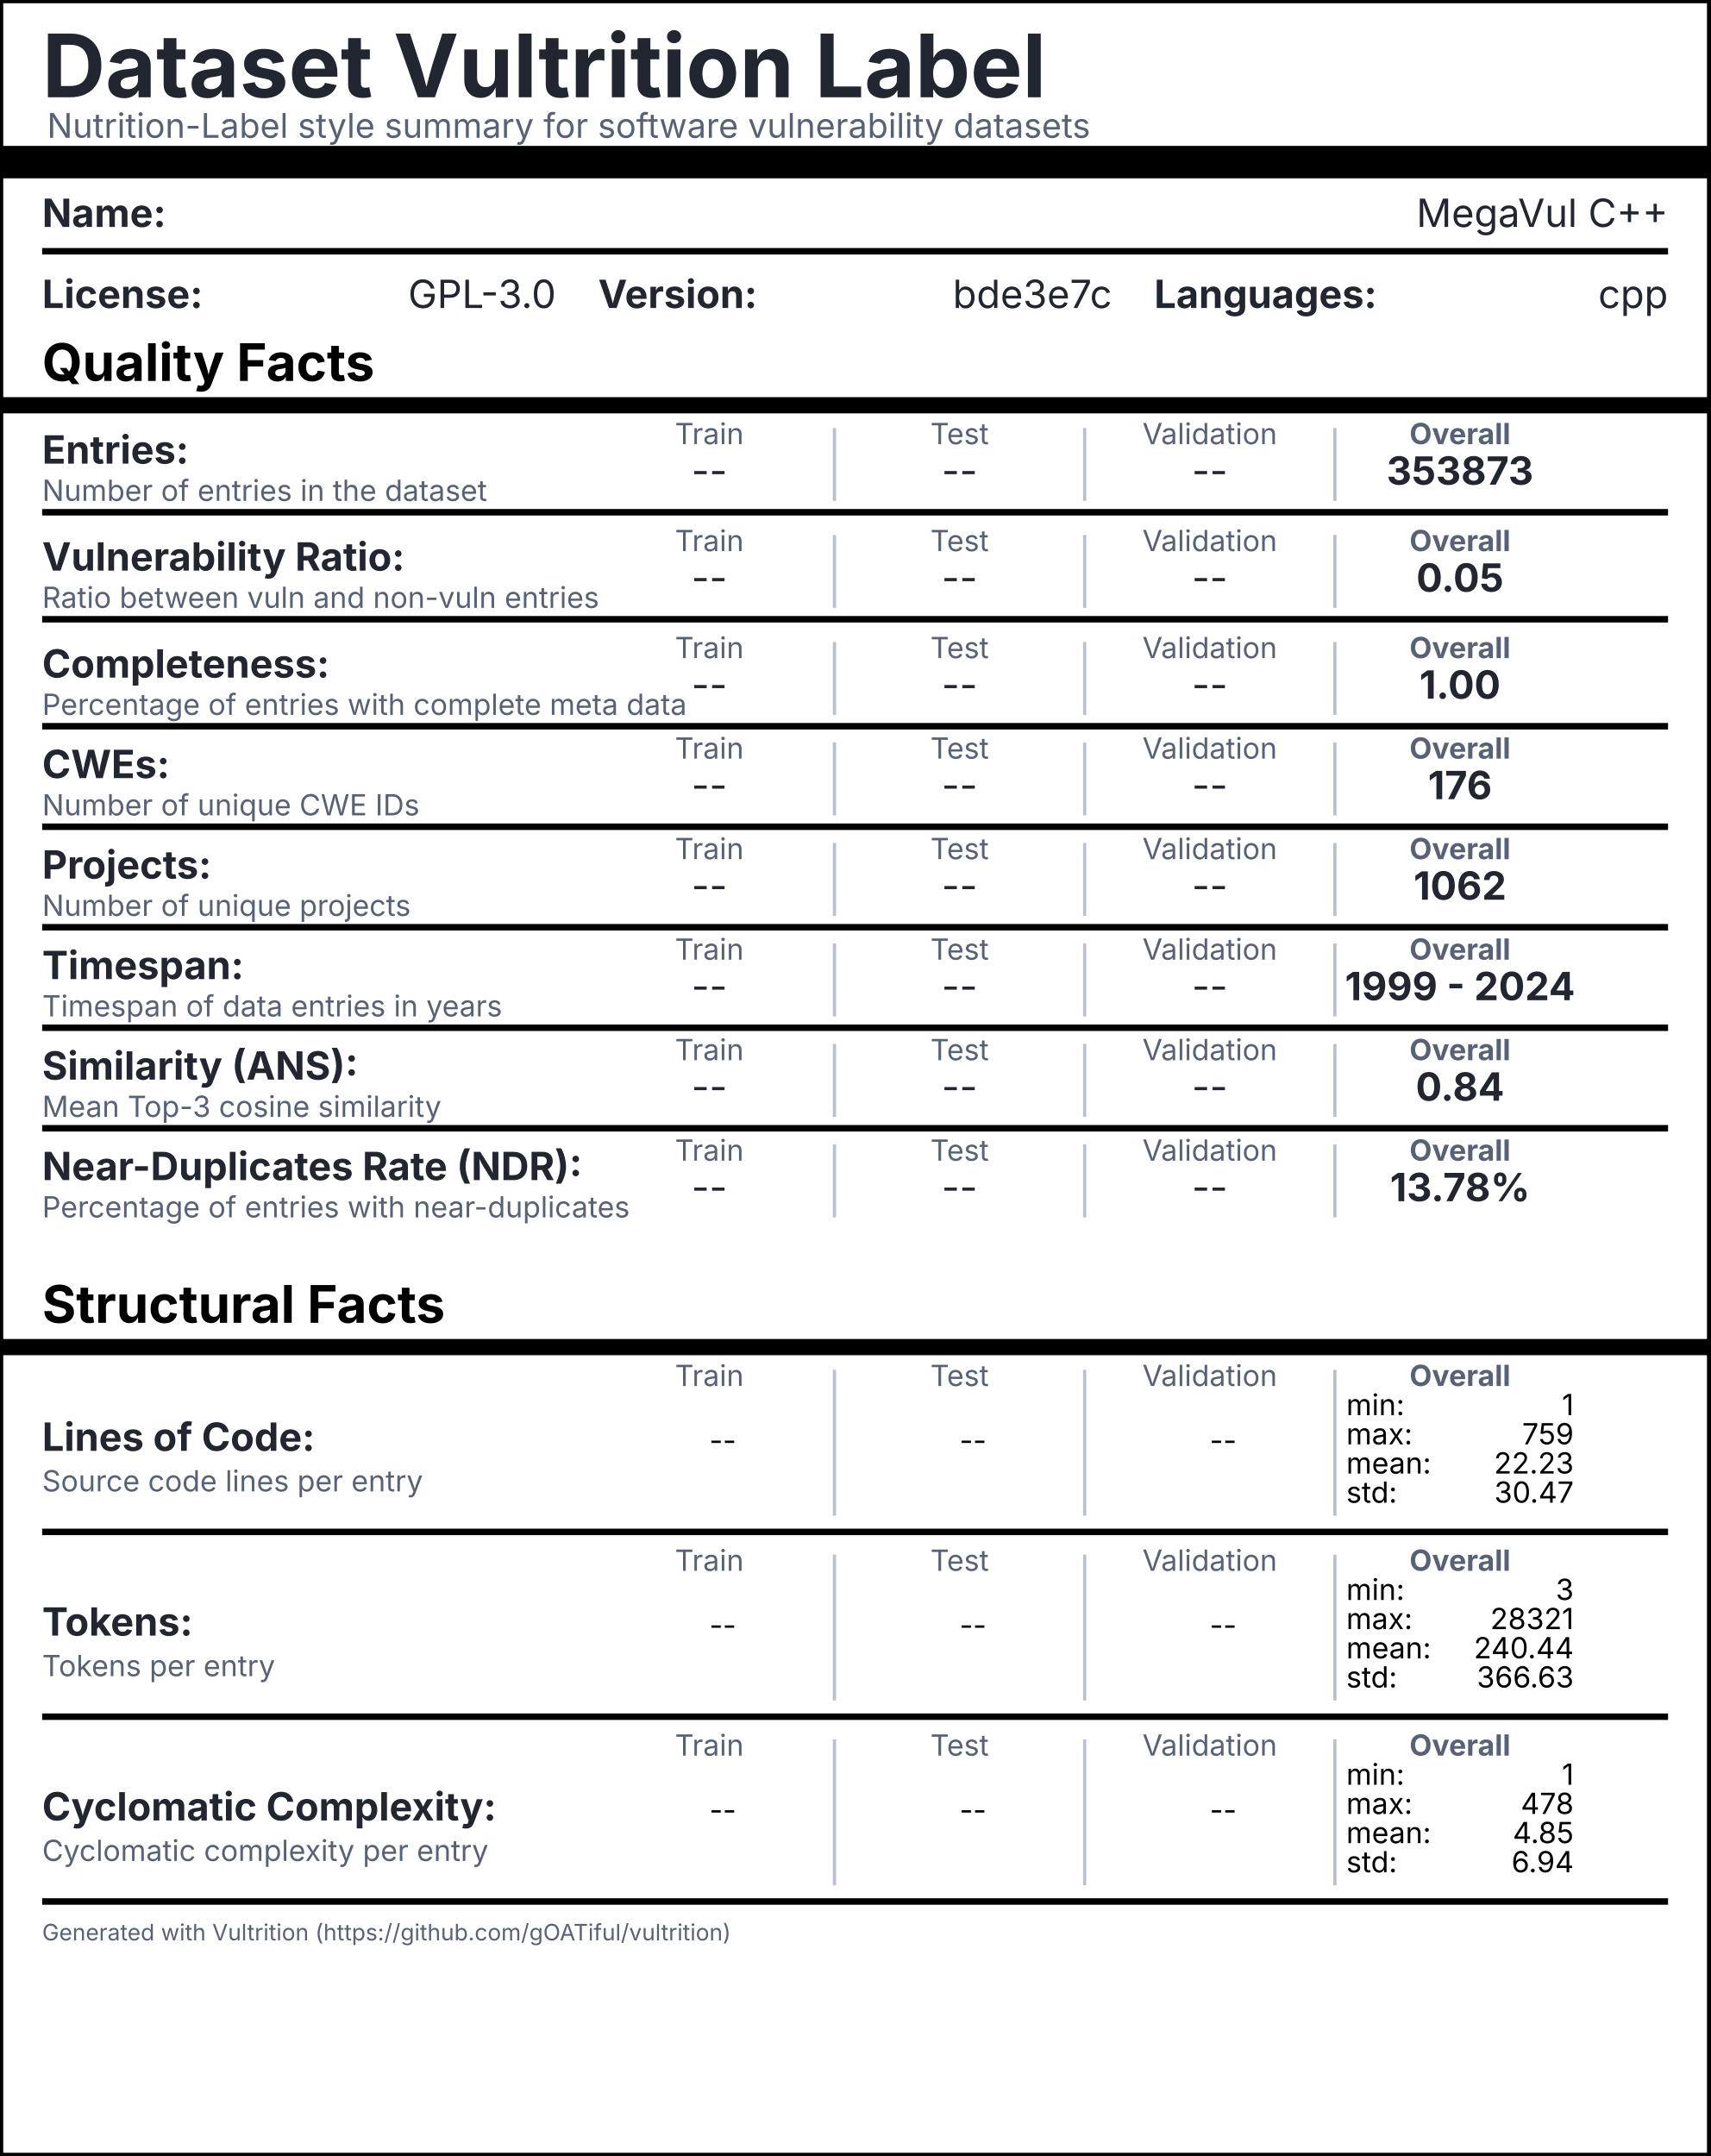
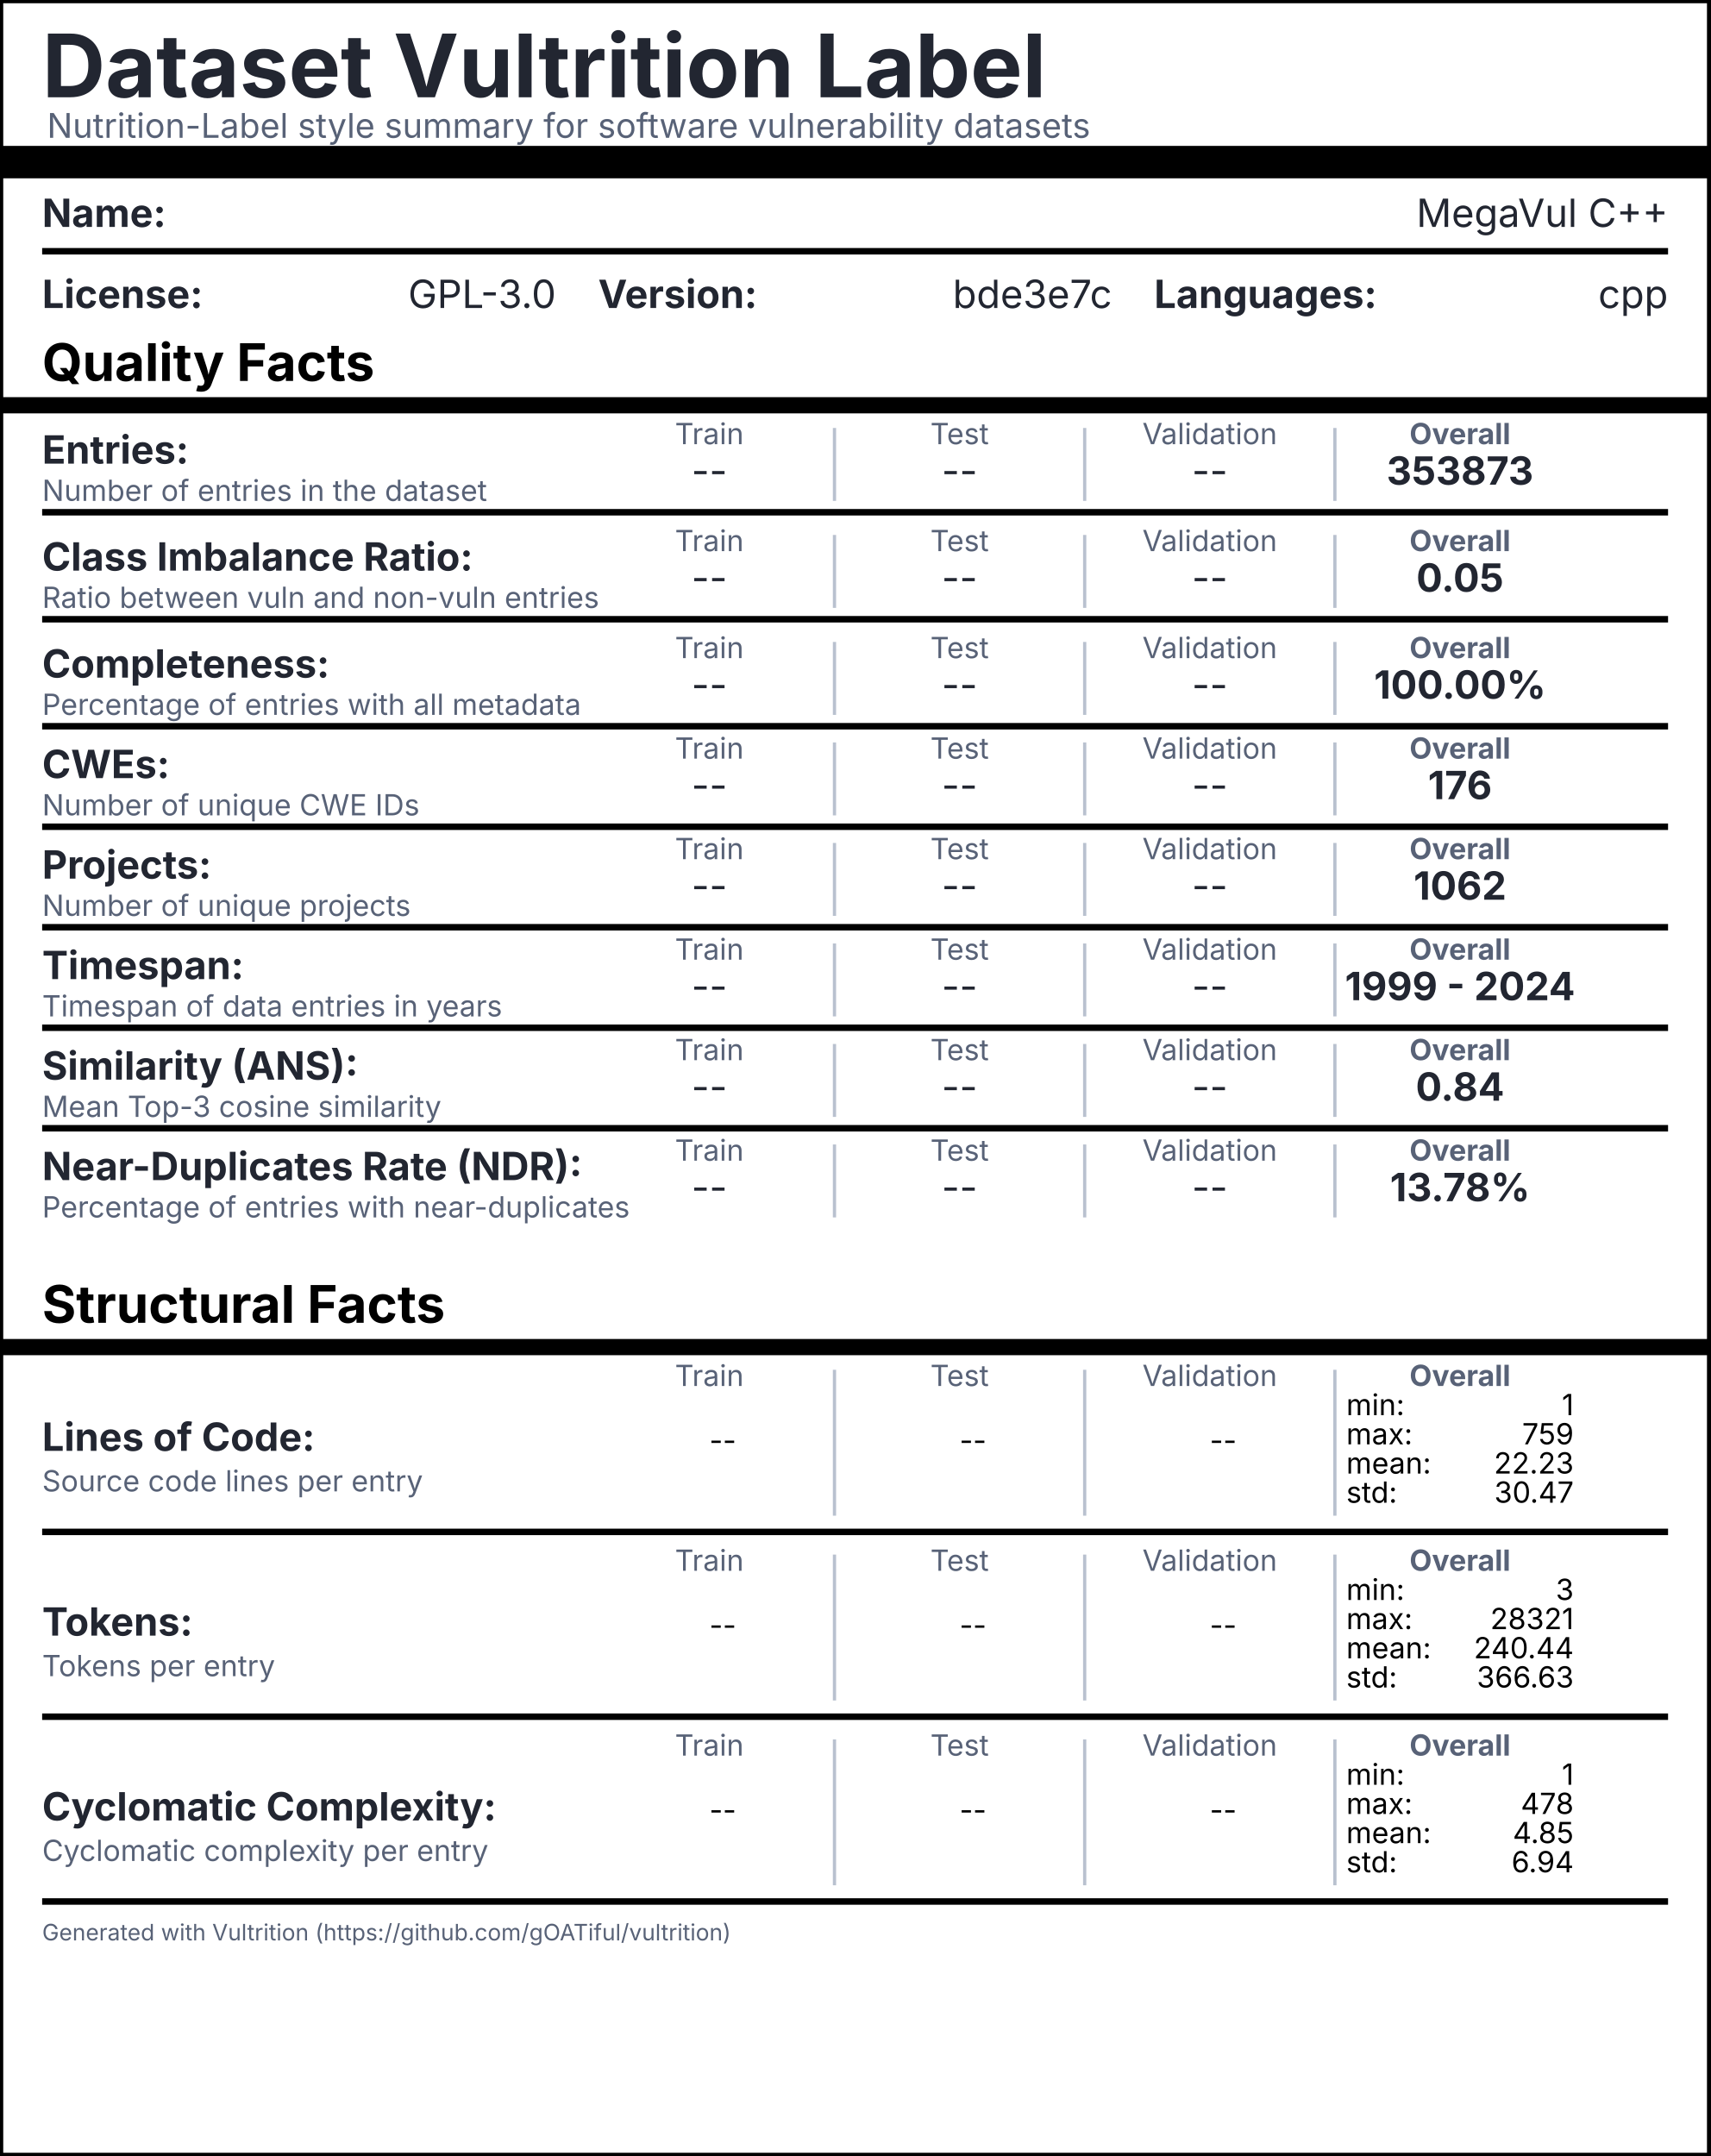
<svg xmlns="http://www.w3.org/2000/svg" baseProfile="tiny" height="1330px" version="1.2" viewBox="0,0,1055,1330" width="1055px">
  <defs />
  <rect fill="#ffffff" height="1330" stroke="#000000" stroke-width="4" width="1055" x="0" y="0" />
  <g />
  <text fill="#222631" font-family="Inter, Arial, Helvetica, sans-serif" font-size="54" font-weight="bold" x="26" y="60">Dataset Vultrition Label</text>
  <text fill="#586277" font-family="Inter, Arial, Helvetica, sans-serif" font-size="21" x="29" y="85">Nutrition-Label style summary for software vulnerability datasets</text>
  <line stroke="#000000" stroke-width="20" x1="0" x2="1055" y1="100" y2="100" />
  <text fill="#222631" font-family="Inter, Arial, Helvetica, sans-serif" font-size="24" font-weight="bold" x="26" y="140">Name:</text>
  <text fill="#222631" font-family="Inter, Arial, Helvetica, sans-serif" font-size="24" text-anchor="end" x="1029" y="140">MegaVul C++</text>
  <line stroke="#000000" stroke-width="4" x1="26" x2="1029" y1="155" y2="155" />
  <text fill="#222631" font-family="Inter, Arial, Helvetica, sans-serif" font-size="24" font-weight="bold" x="26.0" y="190">License:</text>
  <text fill="#222631" font-family="Inter, Arial, Helvetica, sans-serif" font-size="24" text-anchor="end" x="343.0" y="190">GPL-3.0</text>
  <text fill="#222631" font-family="Inter, Arial, Helvetica, sans-serif" font-size="24" font-weight="bold" x="369.0" y="190">Version:</text>
  <text fill="#222631" font-family="Inter, Arial, Helvetica, sans-serif" font-size="24" text-anchor="end" x="686.0" y="190">bde3e7c</text>
  <text fill="#222631" font-family="Inter, Arial, Helvetica, sans-serif" font-size="24" font-weight="bold" x="712.0" y="190">Languages:</text>
  <text fill="#222631" font-family="Inter, Arial, Helvetica, sans-serif" font-size="24" text-anchor="end" x="1029.0" y="190">cpp</text>
  <text fill="#000000" font-family="Inter, Arial, Helvetica, sans-serif" font-size="32" font-weight="bold" x="26" y="235">Quality Facts</text>
  <line stroke="#000000" stroke-width="10" x1="0" x2="1055" y1="250" y2="250" />
  <text fill="#222631" font-family="Inter, Arial, Helvetica, sans-serif" font-size="24" font-weight="bold" x="26" y="286">Entries:</text>
  <text fill="#586277" font-family="Inter, Arial, Helvetica, sans-serif" font-size="18" x="26" y="309">Number of entries in the dataset</text>
  <text fill="#586277" font-family="Inter, Arial, Helvetica, sans-serif" font-size="18" font-weight="normal" text-anchor="middle" x="437.6" y="274">Train</text>
  <text fill="#222631" font-family="Inter, Arial, Helvetica, sans-serif" font-size="24" font-weight="normal" text-anchor="middle" x="437.6" y="299">--</text>
  <line stroke="#b9c1cf" stroke-width="2" x1="514.775" x2="514.775" y1="264" y2="309" />
  <text fill="#586277" font-family="Inter, Arial, Helvetica, sans-serif" font-size="18" font-weight="normal" text-anchor="middle" x="591.95" y="274">Test</text>
  <text fill="#222631" font-family="Inter, Arial, Helvetica, sans-serif" font-size="24" font-weight="normal" text-anchor="middle" x="591.95" y="299">--</text>
  <line stroke="#b9c1cf" stroke-width="2" x1="669.125" x2="669.125" y1="264" y2="309" />
  <text fill="#586277" font-family="Inter, Arial, Helvetica, sans-serif" font-size="18" font-weight="normal" text-anchor="middle" x="746.3" y="274">Validation</text>
  <text fill="#222631" font-family="Inter, Arial, Helvetica, sans-serif" font-size="24" font-weight="normal" text-anchor="middle" x="746.3" y="299">--</text>
  <line stroke="#b9c1cf" stroke-width="2" x1="823.475" x2="823.475" y1="264" y2="309" />
  <text fill="#586277" font-family="Inter, Arial, Helvetica, sans-serif" font-size="18" font-weight="bold" text-anchor="middle" x="900.65" y="274">Overall</text>
  <text fill="#222631" font-family="Inter, Arial, Helvetica, sans-serif" font-size="24" font-weight="bold" text-anchor="middle" x="900.65" y="299">353873</text>
  <line stroke="#000000" stroke-width="4" x1="26" x2="1029" y1="316" y2="316" />
-   <text fill="#222631" font-family="Inter, Arial, Helvetica, sans-serif" font-size="24" font-weight="bold" x="26" y="352">Vulnerability Ratio:</text>
+   <text fill="#222631" font-family="Inter, Arial, Helvetica, sans-serif" font-size="24" font-weight="bold" x="26" y="352">Class Imbalance Ratio:</text>
  <text fill="#586277" font-family="Inter, Arial, Helvetica, sans-serif" font-size="18" x="26" y="375">Ratio between vuln and non-vuln entries</text>
  <text fill="#586277" font-family="Inter, Arial, Helvetica, sans-serif" font-size="18" font-weight="normal" text-anchor="middle" x="437.6" y="340">Train</text>
  <text fill="#222631" font-family="Inter, Arial, Helvetica, sans-serif" font-size="24" font-weight="normal" text-anchor="middle" x="437.6" y="365">--</text>
  <line stroke="#b9c1cf" stroke-width="2" x1="514.775" x2="514.775" y1="330" y2="375" />
  <text fill="#586277" font-family="Inter, Arial, Helvetica, sans-serif" font-size="18" font-weight="normal" text-anchor="middle" x="591.95" y="340">Test</text>
  <text fill="#222631" font-family="Inter, Arial, Helvetica, sans-serif" font-size="24" font-weight="normal" text-anchor="middle" x="591.95" y="365">--</text>
  <line stroke="#b9c1cf" stroke-width="2" x1="669.125" x2="669.125" y1="330" y2="375" />
  <text fill="#586277" font-family="Inter, Arial, Helvetica, sans-serif" font-size="18" font-weight="normal" text-anchor="middle" x="746.3" y="340">Validation</text>
  <text fill="#222631" font-family="Inter, Arial, Helvetica, sans-serif" font-size="24" font-weight="normal" text-anchor="middle" x="746.3" y="365">--</text>
  <line stroke="#b9c1cf" stroke-width="2" x1="823.475" x2="823.475" y1="330" y2="375" />
  <text fill="#586277" font-family="Inter, Arial, Helvetica, sans-serif" font-size="18" font-weight="bold" text-anchor="middle" x="900.65" y="340">Overall</text>
  <text fill="#222631" font-family="Inter, Arial, Helvetica, sans-serif" font-size="24" font-weight="bold" text-anchor="middle" x="900.65" y="365">0.05</text>
  <line stroke="#000000" stroke-width="4" x1="26" x2="1029" y1="382" y2="382" />
  <text fill="#222631" font-family="Inter, Arial, Helvetica, sans-serif" font-size="24" font-weight="bold" x="26" y="418">Completeness:</text>
-   <text fill="#586277" font-family="Inter, Arial, Helvetica, sans-serif" font-size="18" x="26" y="441">Percentage of entries with complete meta data</text>
+   <text fill="#586277" font-family="Inter, Arial, Helvetica, sans-serif" font-size="18" x="26" y="441">Percentage of entries with all metadata</text>
  <text fill="#586277" font-family="Inter, Arial, Helvetica, sans-serif" font-size="18" font-weight="normal" text-anchor="middle" x="437.6" y="406">Train</text>
  <text fill="#222631" font-family="Inter, Arial, Helvetica, sans-serif" font-size="24" font-weight="normal" text-anchor="middle" x="437.6" y="431">--</text>
  <line stroke="#b9c1cf" stroke-width="2" x1="514.775" x2="514.775" y1="396" y2="441" />
  <text fill="#586277" font-family="Inter, Arial, Helvetica, sans-serif" font-size="18" font-weight="normal" text-anchor="middle" x="591.95" y="406">Test</text>
  <text fill="#222631" font-family="Inter, Arial, Helvetica, sans-serif" font-size="24" font-weight="normal" text-anchor="middle" x="591.95" y="431">--</text>
  <line stroke="#b9c1cf" stroke-width="2" x1="669.125" x2="669.125" y1="396" y2="441" />
  <text fill="#586277" font-family="Inter, Arial, Helvetica, sans-serif" font-size="18" font-weight="normal" text-anchor="middle" x="746.3" y="406">Validation</text>
  <text fill="#222631" font-family="Inter, Arial, Helvetica, sans-serif" font-size="24" font-weight="normal" text-anchor="middle" x="746.3" y="431">--</text>
  <line stroke="#b9c1cf" stroke-width="2" x1="823.475" x2="823.475" y1="396" y2="441" />
  <text fill="#586277" font-family="Inter, Arial, Helvetica, sans-serif" font-size="18" font-weight="bold" text-anchor="middle" x="900.65" y="406">Overall</text>
-   <text fill="#222631" font-family="Inter, Arial, Helvetica, sans-serif" font-size="24" font-weight="bold" text-anchor="middle" x="900.65" y="431">1.00</text>
+   <text fill="#222631" font-family="Inter, Arial, Helvetica, sans-serif" font-size="24" font-weight="bold" text-anchor="middle" x="900.65" y="431">100.00%</text>
  <line stroke="#000000" stroke-width="4" x1="26" x2="1029" y1="448" y2="448" />
  <text fill="#222631" font-family="Inter, Arial, Helvetica, sans-serif" font-size="24" font-weight="bold" x="26" y="480">CWEs:</text>
  <text fill="#586277" font-family="Inter, Arial, Helvetica, sans-serif" font-size="18" x="26" y="503">Number of unique CWE IDs</text>
  <text fill="#586277" font-family="Inter, Arial, Helvetica, sans-serif" font-size="18" font-weight="normal" text-anchor="middle" x="437.6" y="468">Train</text>
  <text fill="#222631" font-family="Inter, Arial, Helvetica, sans-serif" font-size="24" font-weight="normal" text-anchor="middle" x="437.6" y="493">--</text>
  <line stroke="#b9c1cf" stroke-width="2" x1="514.775" x2="514.775" y1="458" y2="503" />
  <text fill="#586277" font-family="Inter, Arial, Helvetica, sans-serif" font-size="18" font-weight="normal" text-anchor="middle" x="591.95" y="468">Test</text>
  <text fill="#222631" font-family="Inter, Arial, Helvetica, sans-serif" font-size="24" font-weight="normal" text-anchor="middle" x="591.95" y="493">--</text>
  <line stroke="#b9c1cf" stroke-width="2" x1="669.125" x2="669.125" y1="458" y2="503" />
  <text fill="#586277" font-family="Inter, Arial, Helvetica, sans-serif" font-size="18" font-weight="normal" text-anchor="middle" x="746.3" y="468">Validation</text>
  <text fill="#222631" font-family="Inter, Arial, Helvetica, sans-serif" font-size="24" font-weight="normal" text-anchor="middle" x="746.3" y="493">--</text>
  <line stroke="#b9c1cf" stroke-width="2" x1="823.475" x2="823.475" y1="458" y2="503" />
  <text fill="#586277" font-family="Inter, Arial, Helvetica, sans-serif" font-size="18" font-weight="bold" text-anchor="middle" x="900.65" y="468">Overall</text>
  <text fill="#222631" font-family="Inter, Arial, Helvetica, sans-serif" font-size="24" font-weight="bold" text-anchor="middle" x="900.65" y="493">176</text>
  <line stroke="#000000" stroke-width="4" x1="26" x2="1029" y1="510" y2="510" />
  <text fill="#222631" font-family="Inter, Arial, Helvetica, sans-serif" font-size="24" font-weight="bold" x="26" y="542">Projects:</text>
  <text fill="#586277" font-family="Inter, Arial, Helvetica, sans-serif" font-size="18" x="26" y="565">Number of unique projects</text>
  <text fill="#586277" font-family="Inter, Arial, Helvetica, sans-serif" font-size="18" font-weight="normal" text-anchor="middle" x="437.6" y="530">Train</text>
  <text fill="#222631" font-family="Inter, Arial, Helvetica, sans-serif" font-size="24" font-weight="normal" text-anchor="middle" x="437.6" y="555">--</text>
  <line stroke="#b9c1cf" stroke-width="2" x1="514.775" x2="514.775" y1="520" y2="565" />
  <text fill="#586277" font-family="Inter, Arial, Helvetica, sans-serif" font-size="18" font-weight="normal" text-anchor="middle" x="591.95" y="530">Test</text>
  <text fill="#222631" font-family="Inter, Arial, Helvetica, sans-serif" font-size="24" font-weight="normal" text-anchor="middle" x="591.95" y="555">--</text>
  <line stroke="#b9c1cf" stroke-width="2" x1="669.125" x2="669.125" y1="520" y2="565" />
  <text fill="#586277" font-family="Inter, Arial, Helvetica, sans-serif" font-size="18" font-weight="normal" text-anchor="middle" x="746.3" y="530">Validation</text>
  <text fill="#222631" font-family="Inter, Arial, Helvetica, sans-serif" font-size="24" font-weight="normal" text-anchor="middle" x="746.3" y="555">--</text>
  <line stroke="#b9c1cf" stroke-width="2" x1="823.475" x2="823.475" y1="520" y2="565" />
  <text fill="#586277" font-family="Inter, Arial, Helvetica, sans-serif" font-size="18" font-weight="bold" text-anchor="middle" x="900.65" y="530">Overall</text>
  <text fill="#222631" font-family="Inter, Arial, Helvetica, sans-serif" font-size="24" font-weight="bold" text-anchor="middle" x="900.65" y="555">1062</text>
  <line stroke="#000000" stroke-width="4" x1="26" x2="1029" y1="572" y2="572" />
  <text fill="#222631" font-family="Inter, Arial, Helvetica, sans-serif" font-size="24" font-weight="bold" x="26" y="604">Timespan:</text>
  <text fill="#586277" font-family="Inter, Arial, Helvetica, sans-serif" font-size="18" x="26" y="627">Timespan of data entries in years</text>
  <text fill="#586277" font-family="Inter, Arial, Helvetica, sans-serif" font-size="18" font-weight="normal" text-anchor="middle" x="437.6" y="592">Train</text>
  <text fill="#222631" font-family="Inter, Arial, Helvetica, sans-serif" font-size="24" font-weight="normal" text-anchor="middle" x="437.6" y="617">--</text>
  <line stroke="#b9c1cf" stroke-width="2" x1="514.775" x2="514.775" y1="582" y2="627" />
  <text fill="#586277" font-family="Inter, Arial, Helvetica, sans-serif" font-size="18" font-weight="normal" text-anchor="middle" x="591.95" y="592">Test</text>
  <text fill="#222631" font-family="Inter, Arial, Helvetica, sans-serif" font-size="24" font-weight="normal" text-anchor="middle" x="591.95" y="617">--</text>
  <line stroke="#b9c1cf" stroke-width="2" x1="669.125" x2="669.125" y1="582" y2="627" />
  <text fill="#586277" font-family="Inter, Arial, Helvetica, sans-serif" font-size="18" font-weight="normal" text-anchor="middle" x="746.3" y="592">Validation</text>
  <text fill="#222631" font-family="Inter, Arial, Helvetica, sans-serif" font-size="24" font-weight="normal" text-anchor="middle" x="746.3" y="617">--</text>
  <line stroke="#b9c1cf" stroke-width="2" x1="823.475" x2="823.475" y1="582" y2="627" />
  <text fill="#586277" font-family="Inter, Arial, Helvetica, sans-serif" font-size="18" font-weight="bold" text-anchor="middle" x="900.65" y="592">Overall</text>
  <text fill="#222631" font-family="Inter, Arial, Helvetica, sans-serif" font-size="24" font-weight="bold" text-anchor="middle" x="900.65" y="617">1999 - 2024</text>
  <line stroke="#000000" stroke-width="4" x1="26" x2="1029" y1="634" y2="634" />
  <text fill="#222631" font-family="Inter, Arial, Helvetica, sans-serif" font-size="24" font-weight="bold" x="26" y="666">Similarity (ANS):</text>
  <text fill="#586277" font-family="Inter, Arial, Helvetica, sans-serif" font-size="18" x="26" y="689">Mean Top-3 cosine similarity</text>
  <text fill="#586277" font-family="Inter, Arial, Helvetica, sans-serif" font-size="18" font-weight="normal" text-anchor="middle" x="437.6" y="654">Train</text>
  <text fill="#222631" font-family="Inter, Arial, Helvetica, sans-serif" font-size="24" font-weight="normal" text-anchor="middle" x="437.6" y="679">--</text>
  <line stroke="#b9c1cf" stroke-width="2" x1="514.775" x2="514.775" y1="644" y2="689" />
  <text fill="#586277" font-family="Inter, Arial, Helvetica, sans-serif" font-size="18" font-weight="normal" text-anchor="middle" x="591.95" y="654">Test</text>
  <text fill="#222631" font-family="Inter, Arial, Helvetica, sans-serif" font-size="24" font-weight="normal" text-anchor="middle" x="591.95" y="679">--</text>
  <line stroke="#b9c1cf" stroke-width="2" x1="669.125" x2="669.125" y1="644" y2="689" />
  <text fill="#586277" font-family="Inter, Arial, Helvetica, sans-serif" font-size="18" font-weight="normal" text-anchor="middle" x="746.3" y="654">Validation</text>
  <text fill="#222631" font-family="Inter, Arial, Helvetica, sans-serif" font-size="24" font-weight="normal" text-anchor="middle" x="746.3" y="679">--</text>
  <line stroke="#b9c1cf" stroke-width="2" x1="823.475" x2="823.475" y1="644" y2="689" />
  <text fill="#586277" font-family="Inter, Arial, Helvetica, sans-serif" font-size="18" font-weight="bold" text-anchor="middle" x="900.65" y="654">Overall</text>
  <text fill="#222631" font-family="Inter, Arial, Helvetica, sans-serif" font-size="24" font-weight="bold" text-anchor="middle" x="900.65" y="679">0.84</text>
  <line stroke="#000000" stroke-width="4" x1="26" x2="1029" y1="696" y2="696" />
  <text fill="#222631" font-family="Inter, Arial, Helvetica, sans-serif" font-size="24" font-weight="bold" x="26" y="728">Near-Duplicates Rate (NDR):</text>
  <text fill="#586277" font-family="Inter, Arial, Helvetica, sans-serif" font-size="18" x="26" y="751">Percentage of entries with near-duplicates</text>
  <text fill="#586277" font-family="Inter, Arial, Helvetica, sans-serif" font-size="18" font-weight="normal" text-anchor="middle" x="437.6" y="716">Train</text>
  <text fill="#222631" font-family="Inter, Arial, Helvetica, sans-serif" font-size="24" font-weight="normal" text-anchor="middle" x="437.6" y="741">--</text>
  <line stroke="#b9c1cf" stroke-width="2" x1="514.775" x2="514.775" y1="706" y2="751" />
  <text fill="#586277" font-family="Inter, Arial, Helvetica, sans-serif" font-size="18" font-weight="normal" text-anchor="middle" x="591.95" y="716">Test</text>
  <text fill="#222631" font-family="Inter, Arial, Helvetica, sans-serif" font-size="24" font-weight="normal" text-anchor="middle" x="591.95" y="741">--</text>
  <line stroke="#b9c1cf" stroke-width="2" x1="669.125" x2="669.125" y1="706" y2="751" />
  <text fill="#586277" font-family="Inter, Arial, Helvetica, sans-serif" font-size="18" font-weight="normal" text-anchor="middle" x="746.3" y="716">Validation</text>
  <text fill="#222631" font-family="Inter, Arial, Helvetica, sans-serif" font-size="24" font-weight="normal" text-anchor="middle" x="746.3" y="741">--</text>
  <line stroke="#b9c1cf" stroke-width="2" x1="823.475" x2="823.475" y1="706" y2="751" />
  <text fill="#586277" font-family="Inter, Arial, Helvetica, sans-serif" font-size="18" font-weight="bold" text-anchor="middle" x="900.65" y="716">Overall</text>
  <text fill="#222631" font-family="Inter, Arial, Helvetica, sans-serif" font-size="24" font-weight="bold" text-anchor="middle" x="900.65" y="741">13.78%</text>
  <text fill="#000000" font-family="Inter, Arial, Helvetica, sans-serif" font-size="32" font-weight="bold" x="26" y="816">Structural Facts</text>
  <line stroke="#000000" stroke-width="10" x1="0" x2="1055" y1="831" y2="831" />
  <text fill="#222631" font-family="Inter, Arial, Helvetica, sans-serif" font-size="24" font-weight="bold" x="26" y="895">Lines of Code:</text>
  <text fill="#586277" font-family="Inter, Arial, Helvetica, sans-serif" font-size="18" x="26" y="920">Source code lines per entry</text>
  <line stroke="#b9c1cf" stroke-width="2" x1="514.775" x2="514.775" y1="845" y2="935" />
  <text fill="#586277" font-family="Inter, Arial, Helvetica, sans-serif" font-size="18" font-weight="normal" text-anchor="middle" x="437.6" y="855">Train</text>
  <text fill="#000000" font-family="Inter, Arial, Helvetica, sans-serif" font-size="18" x="437.6" y="895">--</text>
  <line stroke="#b9c1cf" stroke-width="2" x1="669.125" x2="669.125" y1="845" y2="935" />
  <text fill="#586277" font-family="Inter, Arial, Helvetica, sans-serif" font-size="18" font-weight="normal" text-anchor="middle" x="591.95" y="855">Test</text>
  <text fill="#000000" font-family="Inter, Arial, Helvetica, sans-serif" font-size="18" x="591.95" y="895">--</text>
  <line stroke="#b9c1cf" stroke-width="2" x1="823.475" x2="823.475" y1="845" y2="935" />
  <text fill="#586277" font-family="Inter, Arial, Helvetica, sans-serif" font-size="18" font-weight="normal" text-anchor="middle" x="746.3" y="855">Validation</text>
  <text fill="#000000" font-family="Inter, Arial, Helvetica, sans-serif" font-size="18" x="746.3" y="895">--</text>
  <text fill="#586277" font-family="Inter, Arial, Helvetica, sans-serif" font-size="18" font-weight="bold" text-anchor="middle" x="900.65" y="855">Overall</text>
  <text fill="#000000" font-family="Inter, Arial, Helvetica, sans-serif" font-size="18" x="830.475" y="873">min:</text>
  <text fill="#000000" font-family="Inter, Arial, Helvetica, sans-serif" font-size="18" text-anchor="end" x="970.825" y="873">1</text>
  <text fill="#000000" font-family="Inter, Arial, Helvetica, sans-serif" font-size="18" x="830.475" y="891">max:</text>
  <text fill="#000000" font-family="Inter, Arial, Helvetica, sans-serif" font-size="18" text-anchor="end" x="970.825" y="891">759</text>
  <text fill="#000000" font-family="Inter, Arial, Helvetica, sans-serif" font-size="18" x="830.475" y="909">mean:</text>
  <text fill="#000000" font-family="Inter, Arial, Helvetica, sans-serif" font-size="18" text-anchor="end" x="970.825" y="909">22.23</text>
  <text fill="#000000" font-family="Inter, Arial, Helvetica, sans-serif" font-size="18" x="830.475" y="927">std:</text>
  <text fill="#000000" font-family="Inter, Arial, Helvetica, sans-serif" font-size="18" text-anchor="end" x="970.825" y="927">30.47</text>
  <line stroke="#000000" stroke-width="4" x1="26" x2="1029" y1="945" y2="945" />
  <text fill="#222631" font-family="Inter, Arial, Helvetica, sans-serif" font-size="24" font-weight="bold" x="26" y="1009">Tokens:</text>
  <text fill="#586277" font-family="Inter, Arial, Helvetica, sans-serif" font-size="18" x="26" y="1034">Tokens per entry</text>
  <line stroke="#b9c1cf" stroke-width="2" x1="514.775" x2="514.775" y1="959" y2="1049" />
  <text fill="#586277" font-family="Inter, Arial, Helvetica, sans-serif" font-size="18" font-weight="normal" text-anchor="middle" x="437.6" y="969">Train</text>
  <text fill="#000000" font-family="Inter, Arial, Helvetica, sans-serif" font-size="18" x="437.6" y="1009">--</text>
  <line stroke="#b9c1cf" stroke-width="2" x1="669.125" x2="669.125" y1="959" y2="1049" />
  <text fill="#586277" font-family="Inter, Arial, Helvetica, sans-serif" font-size="18" font-weight="normal" text-anchor="middle" x="591.95" y="969">Test</text>
  <text fill="#000000" font-family="Inter, Arial, Helvetica, sans-serif" font-size="18" x="591.95" y="1009">--</text>
  <line stroke="#b9c1cf" stroke-width="2" x1="823.475" x2="823.475" y1="959" y2="1049" />
  <text fill="#586277" font-family="Inter, Arial, Helvetica, sans-serif" font-size="18" font-weight="normal" text-anchor="middle" x="746.3" y="969">Validation</text>
  <text fill="#000000" font-family="Inter, Arial, Helvetica, sans-serif" font-size="18" x="746.3" y="1009">--</text>
  <text fill="#586277" font-family="Inter, Arial, Helvetica, sans-serif" font-size="18" font-weight="bold" text-anchor="middle" x="900.65" y="969">Overall</text>
  <text fill="#000000" font-family="Inter, Arial, Helvetica, sans-serif" font-size="18" x="830.475" y="987">min:</text>
  <text fill="#000000" font-family="Inter, Arial, Helvetica, sans-serif" font-size="18" text-anchor="end" x="970.825" y="987">3</text>
  <text fill="#000000" font-family="Inter, Arial, Helvetica, sans-serif" font-size="18" x="830.475" y="1005">max:</text>
  <text fill="#000000" font-family="Inter, Arial, Helvetica, sans-serif" font-size="18" text-anchor="end" x="970.825" y="1005">28321</text>
  <text fill="#000000" font-family="Inter, Arial, Helvetica, sans-serif" font-size="18" x="830.475" y="1023">mean:</text>
  <text fill="#000000" font-family="Inter, Arial, Helvetica, sans-serif" font-size="18" text-anchor="end" x="970.825" y="1023">240.44</text>
  <text fill="#000000" font-family="Inter, Arial, Helvetica, sans-serif" font-size="18" x="830.475" y="1041">std:</text>
  <text fill="#000000" font-family="Inter, Arial, Helvetica, sans-serif" font-size="18" text-anchor="end" x="970.825" y="1041">366.63</text>
  <line stroke="#000000" stroke-width="4" x1="26" x2="1029" y1="1059" y2="1059" />
  <text fill="#222631" font-family="Inter, Arial, Helvetica, sans-serif" font-size="24" font-weight="bold" x="26" y="1123">Cyclomatic Complexity:</text>
  <text fill="#586277" font-family="Inter, Arial, Helvetica, sans-serif" font-size="18" x="26" y="1148">Cyclomatic complexity per entry</text>
  <line stroke="#b9c1cf" stroke-width="2" x1="514.775" x2="514.775" y1="1073" y2="1163" />
  <text fill="#586277" font-family="Inter, Arial, Helvetica, sans-serif" font-size="18" font-weight="normal" text-anchor="middle" x="437.6" y="1083">Train</text>
  <text fill="#000000" font-family="Inter, Arial, Helvetica, sans-serif" font-size="18" x="437.6" y="1123">--</text>
  <line stroke="#b9c1cf" stroke-width="2" x1="669.125" x2="669.125" y1="1073" y2="1163" />
  <text fill="#586277" font-family="Inter, Arial, Helvetica, sans-serif" font-size="18" font-weight="normal" text-anchor="middle" x="591.95" y="1083">Test</text>
  <text fill="#000000" font-family="Inter, Arial, Helvetica, sans-serif" font-size="18" x="591.95" y="1123">--</text>
  <line stroke="#b9c1cf" stroke-width="2" x1="823.475" x2="823.475" y1="1073" y2="1163" />
  <text fill="#586277" font-family="Inter, Arial, Helvetica, sans-serif" font-size="18" font-weight="normal" text-anchor="middle" x="746.3" y="1083">Validation</text>
  <text fill="#000000" font-family="Inter, Arial, Helvetica, sans-serif" font-size="18" x="746.3" y="1123">--</text>
  <text fill="#586277" font-family="Inter, Arial, Helvetica, sans-serif" font-size="18" font-weight="bold" text-anchor="middle" x="900.65" y="1083">Overall</text>
  <text fill="#000000" font-family="Inter, Arial, Helvetica, sans-serif" font-size="18" x="830.475" y="1101">min:</text>
  <text fill="#000000" font-family="Inter, Arial, Helvetica, sans-serif" font-size="18" text-anchor="end" x="970.825" y="1101">1</text>
  <text fill="#000000" font-family="Inter, Arial, Helvetica, sans-serif" font-size="18" x="830.475" y="1119">max:</text>
  <text fill="#000000" font-family="Inter, Arial, Helvetica, sans-serif" font-size="18" text-anchor="end" x="970.825" y="1119">478</text>
  <text fill="#000000" font-family="Inter, Arial, Helvetica, sans-serif" font-size="18" x="830.475" y="1137">mean:</text>
  <text fill="#000000" font-family="Inter, Arial, Helvetica, sans-serif" font-size="18" text-anchor="end" x="970.825" y="1137">4.85</text>
  <text fill="#000000" font-family="Inter, Arial, Helvetica, sans-serif" font-size="18" x="830.475" y="1155">std:</text>
  <text fill="#000000" font-family="Inter, Arial, Helvetica, sans-serif" font-size="18" text-anchor="end" x="970.825" y="1155">6.94</text>
  <line stroke="#000000" stroke-width="4" x1="26" x2="1029" y1="1173" y2="1173" />
  <text fill="#586277" font-family="Inter, Arial, Helvetica, sans-serif" font-size="14" x="26" y="1197">Generated with Vultrition (https://github.com/gOATiful/vultrition)</text>
</svg>
